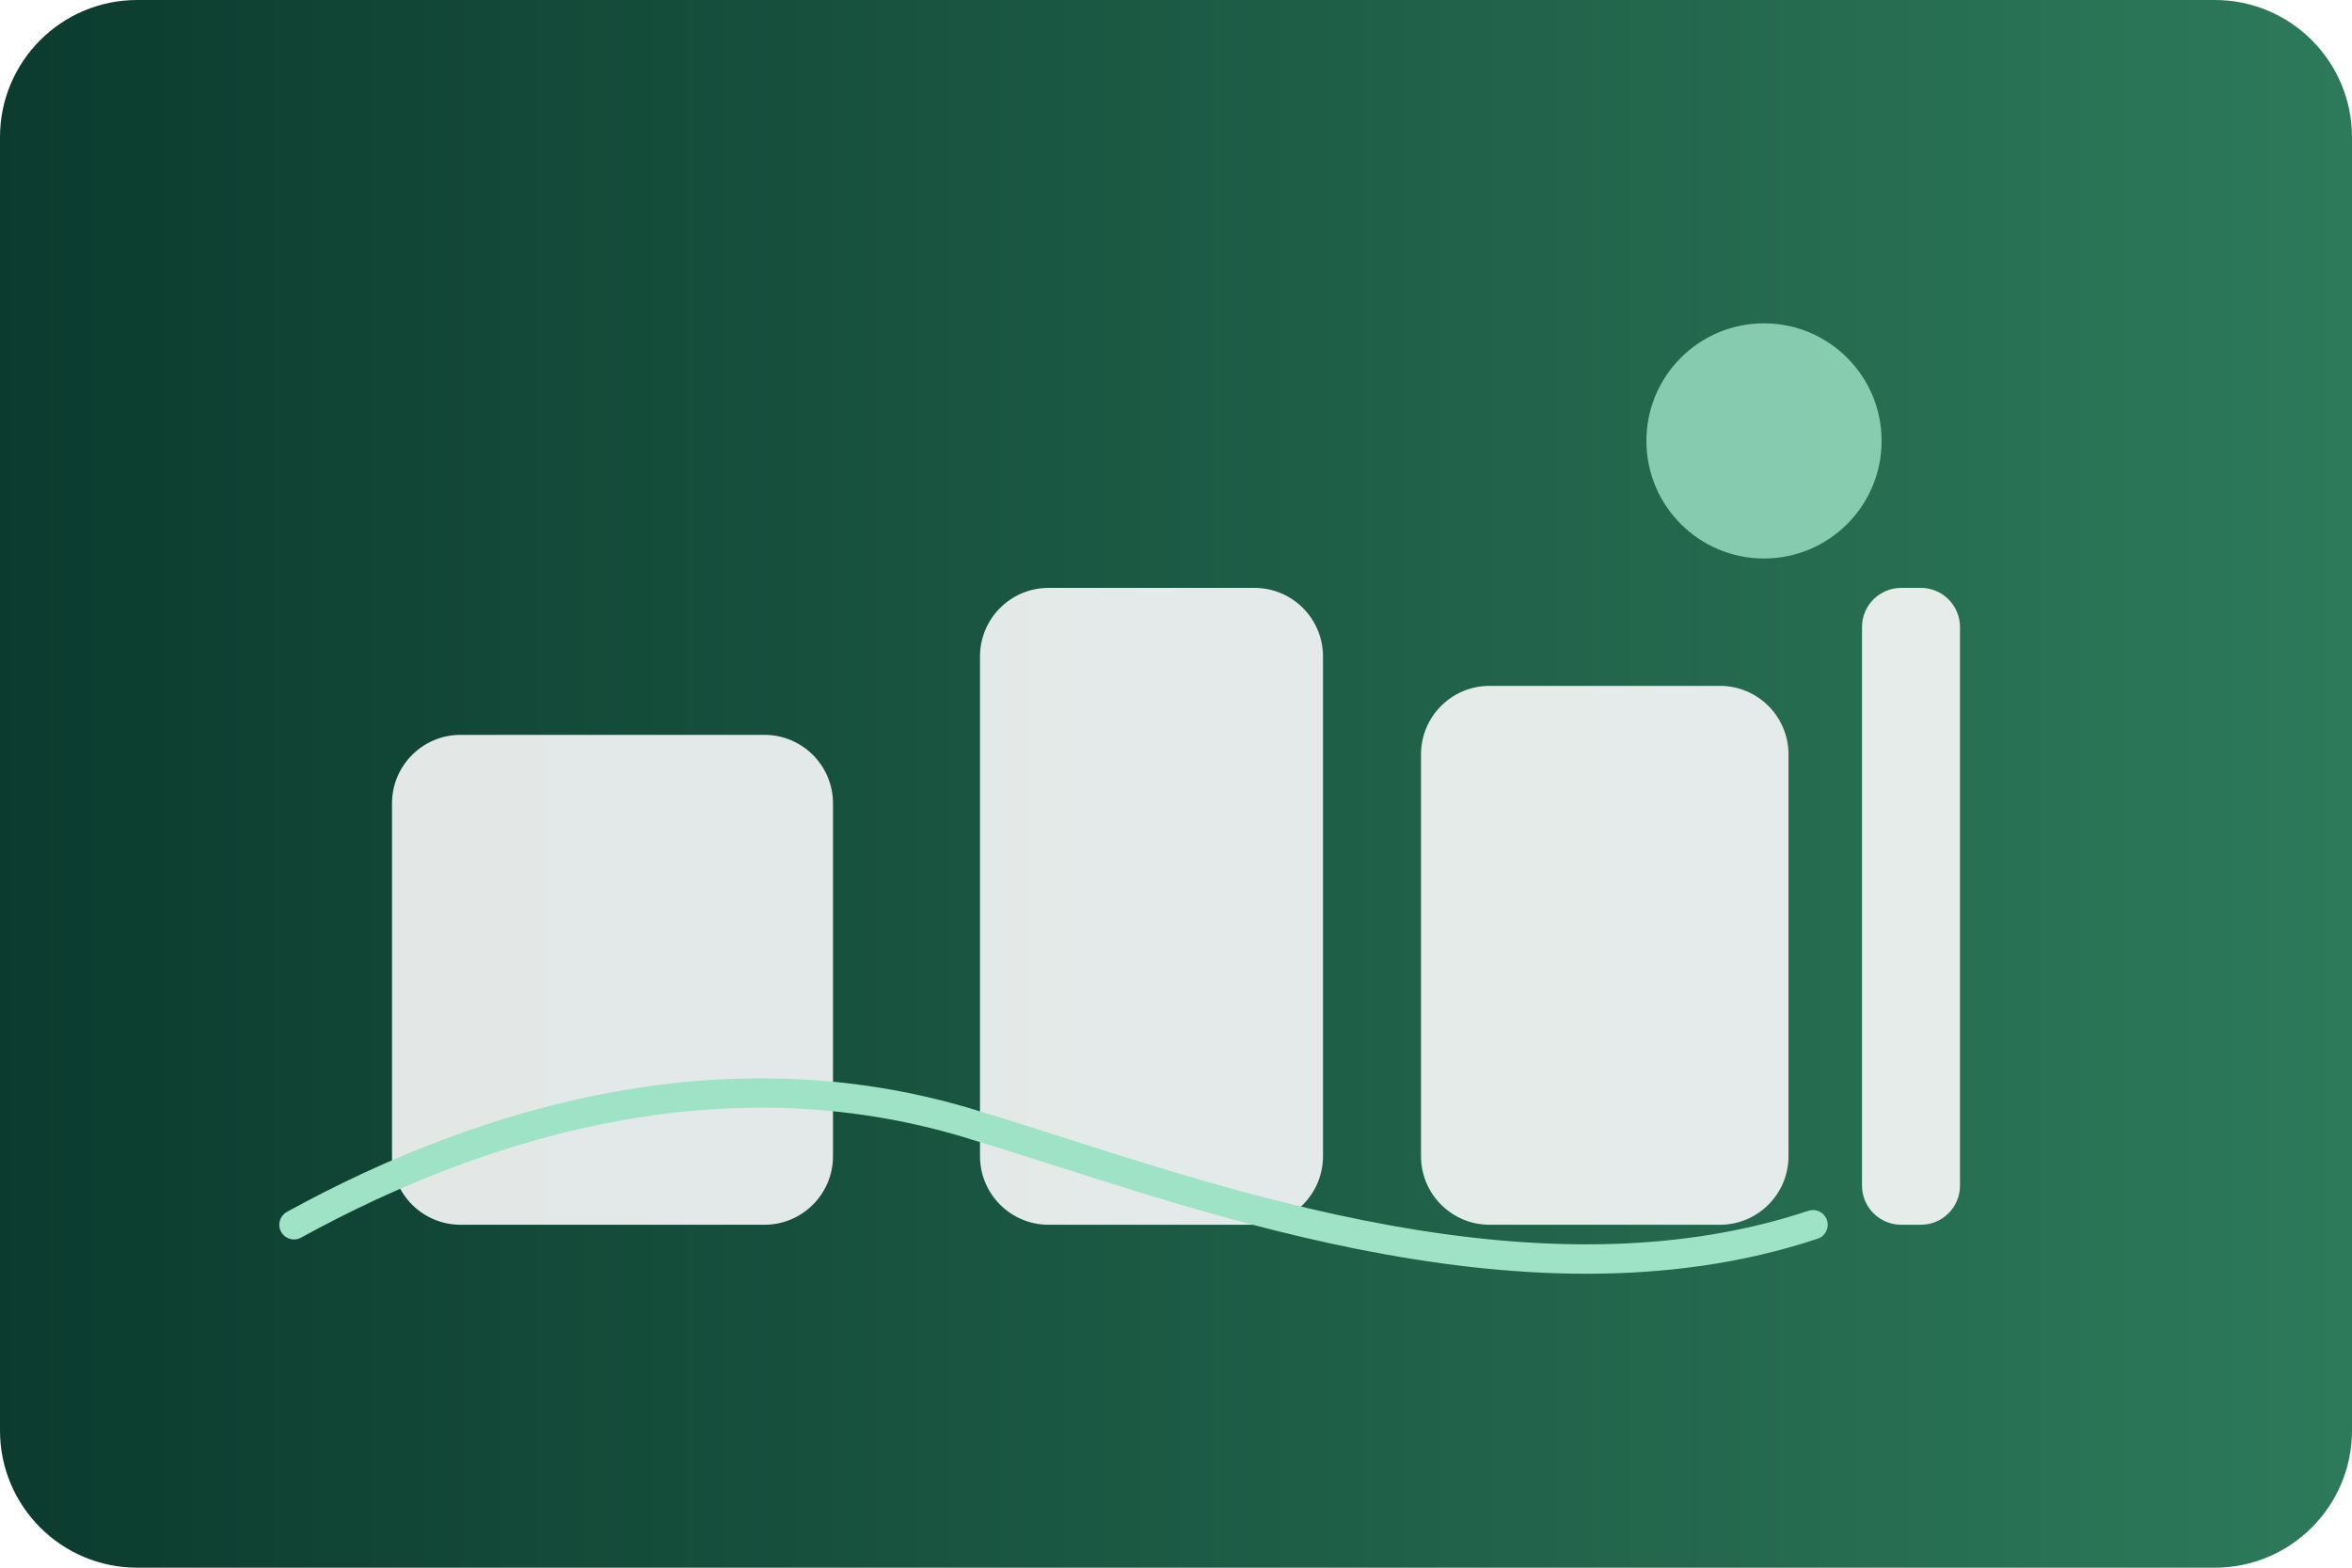
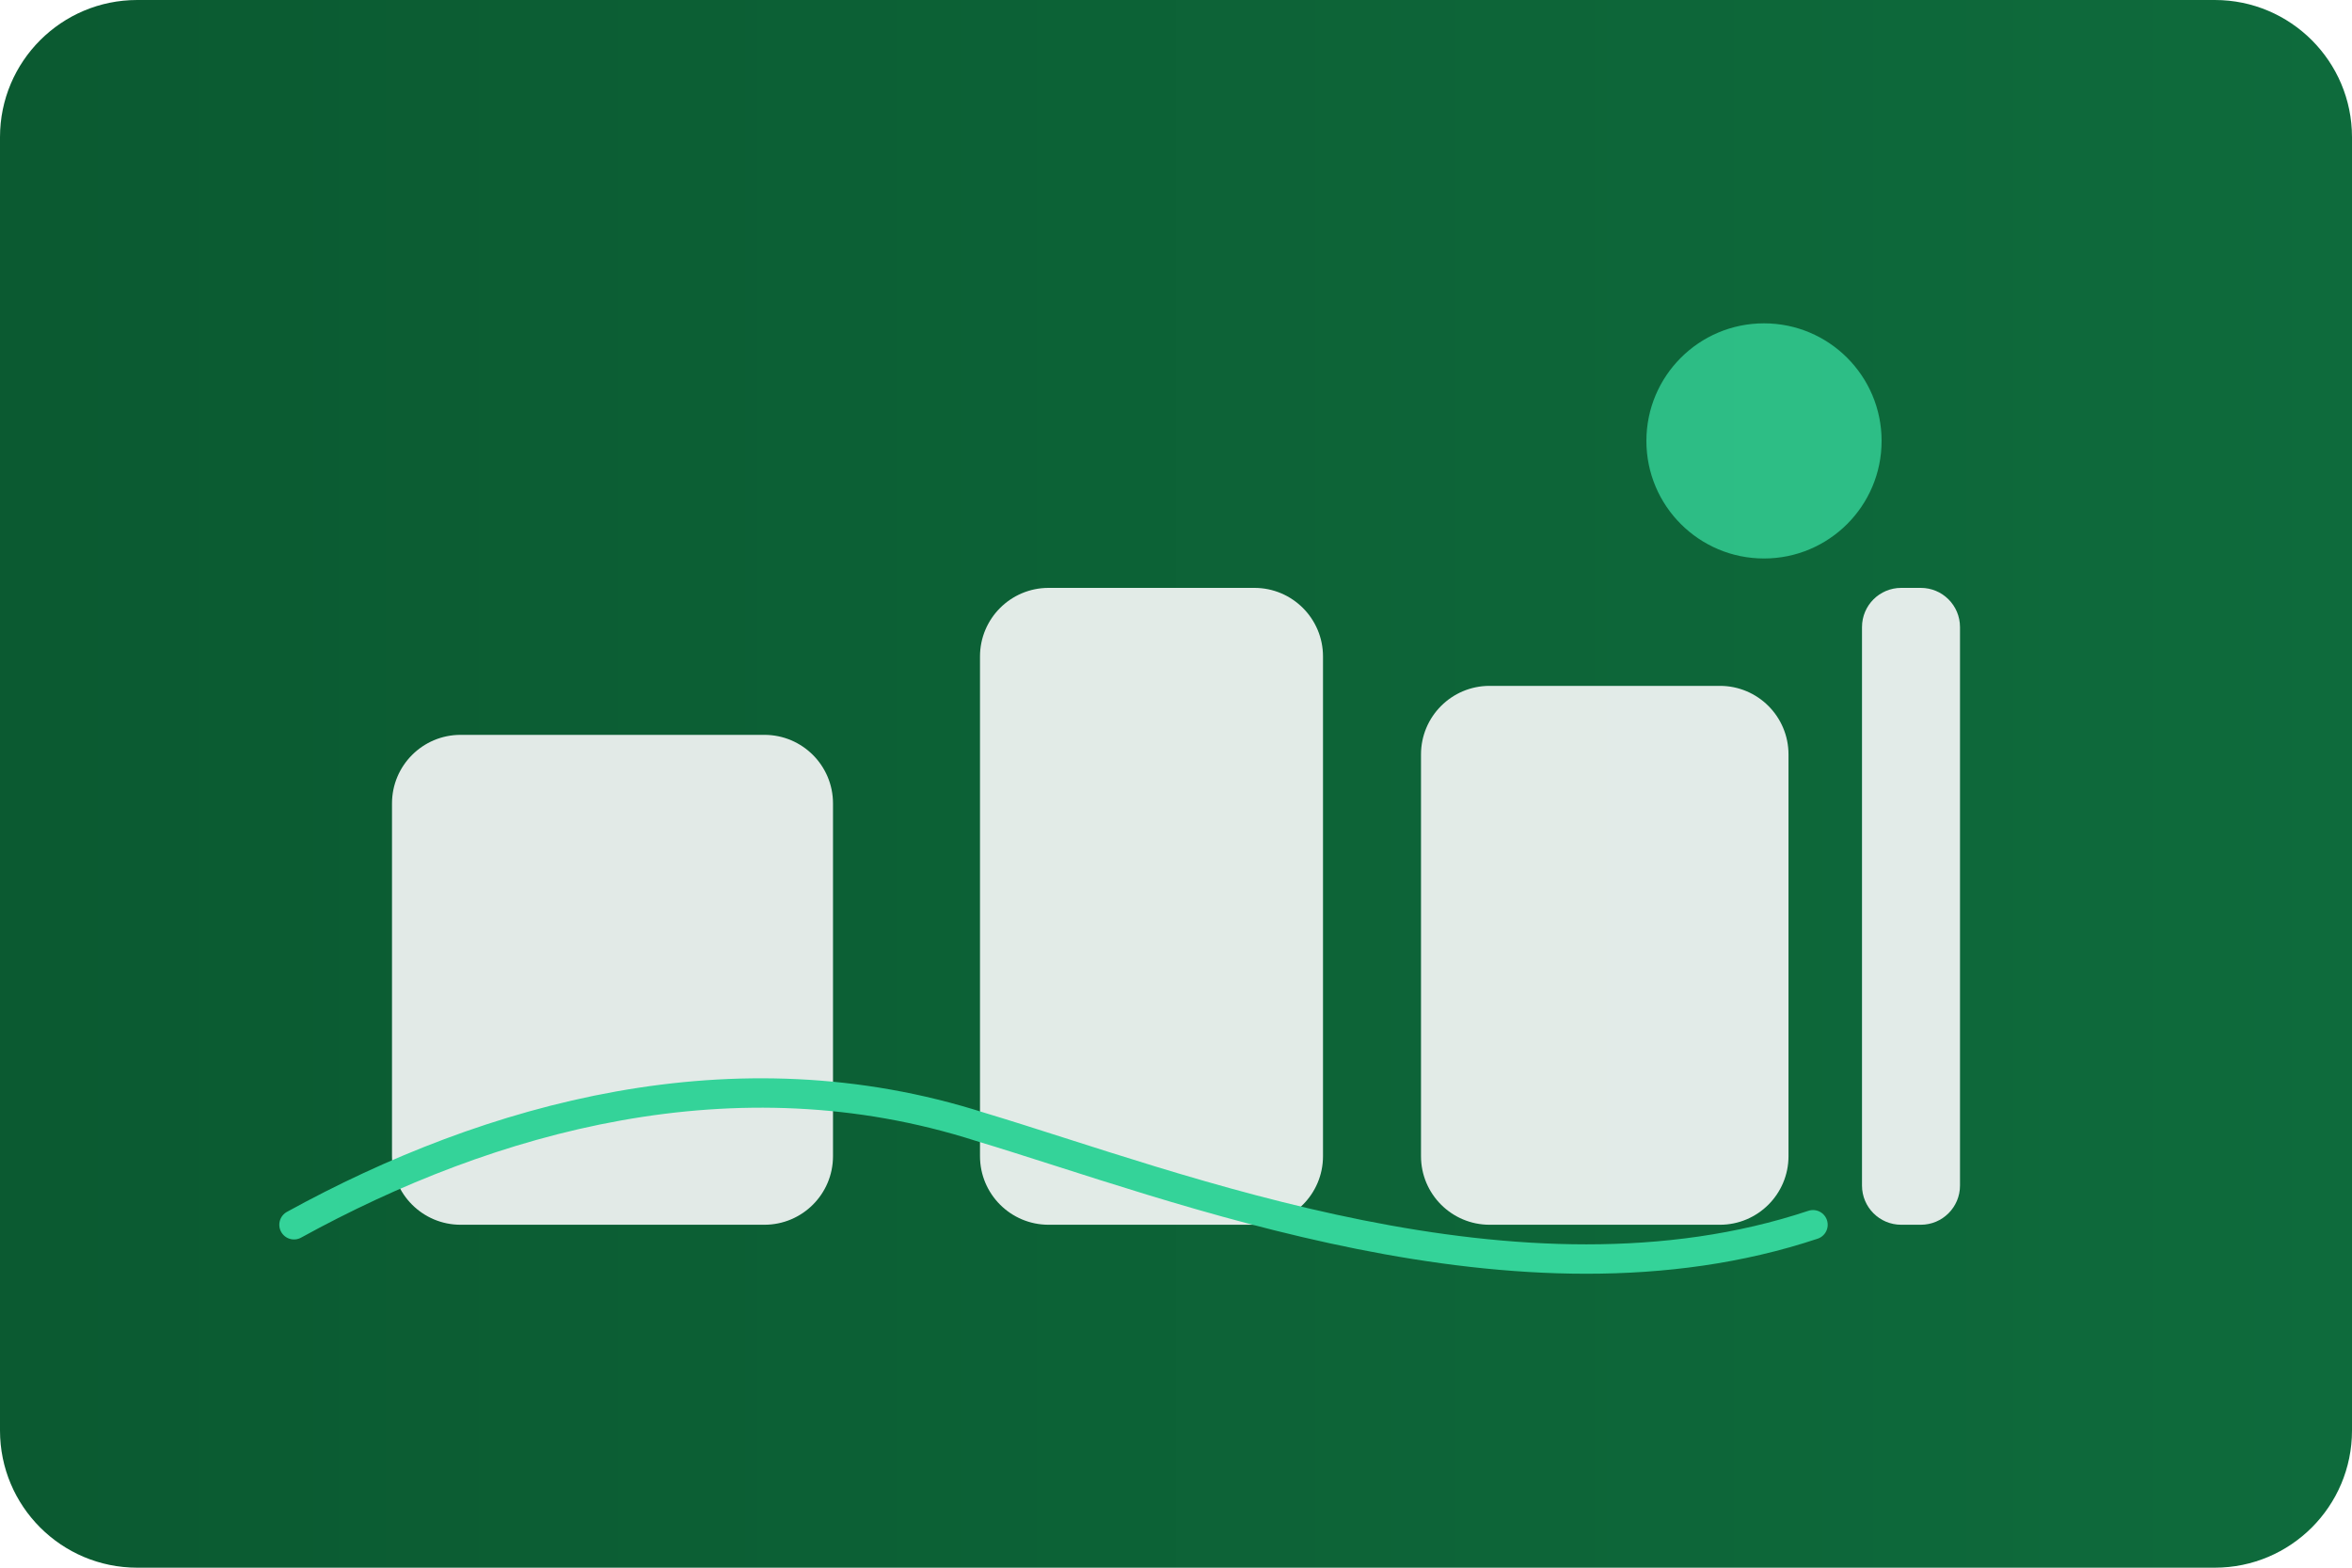
<svg xmlns="http://www.w3.org/2000/svg" viewBox="0 0 480 320">
  <defs>
    <linearGradient id="bg4" x1="0%" y1="0%" x2="100%" y2="0%">
-       <stop offset="0%" stop-color="#0B3B2E" />
-       <stop offset="100%" stop-color="#2D7A5B" />
+       <stop offset="0%" stop-color="#0B5A31" />
+       <stop offset="100%" stop-color="#0E6B3C" />
    </linearGradient>
  </defs>
  <rect width="480" height="320" fill="url(#bg4)" rx="28" />
  <g fill="#F9FAFB" opacity="0.9">
    <rect x="80" y="150" width="90" height="100" rx="14" />
    <rect x="200" y="120" width="70" height="130" rx="14" />
    <rect x="290" y="140" width="75" height="110" rx="14" />
    <rect x="380" y="120" width="20" height="130" rx="8" />
  </g>
-   <path d="M60 250c40-22 90-36 140-20 40 12 110 40 170 20" stroke="#9FE3C7" stroke-width="6" stroke-linecap="round" fill="none" />
-   <circle cx="360" cy="90" r="24" fill="#9FE3C7" opacity="0.8" />
+   <path d="M60 250c40-22 90-36 140-20 40 12 110 40 170 20" stroke="#34D399" stroke-width="6" stroke-linecap="round" fill="none" />
+   <circle cx="360" cy="90" r="24" fill="#34D399" opacity="0.8" />
</svg>
